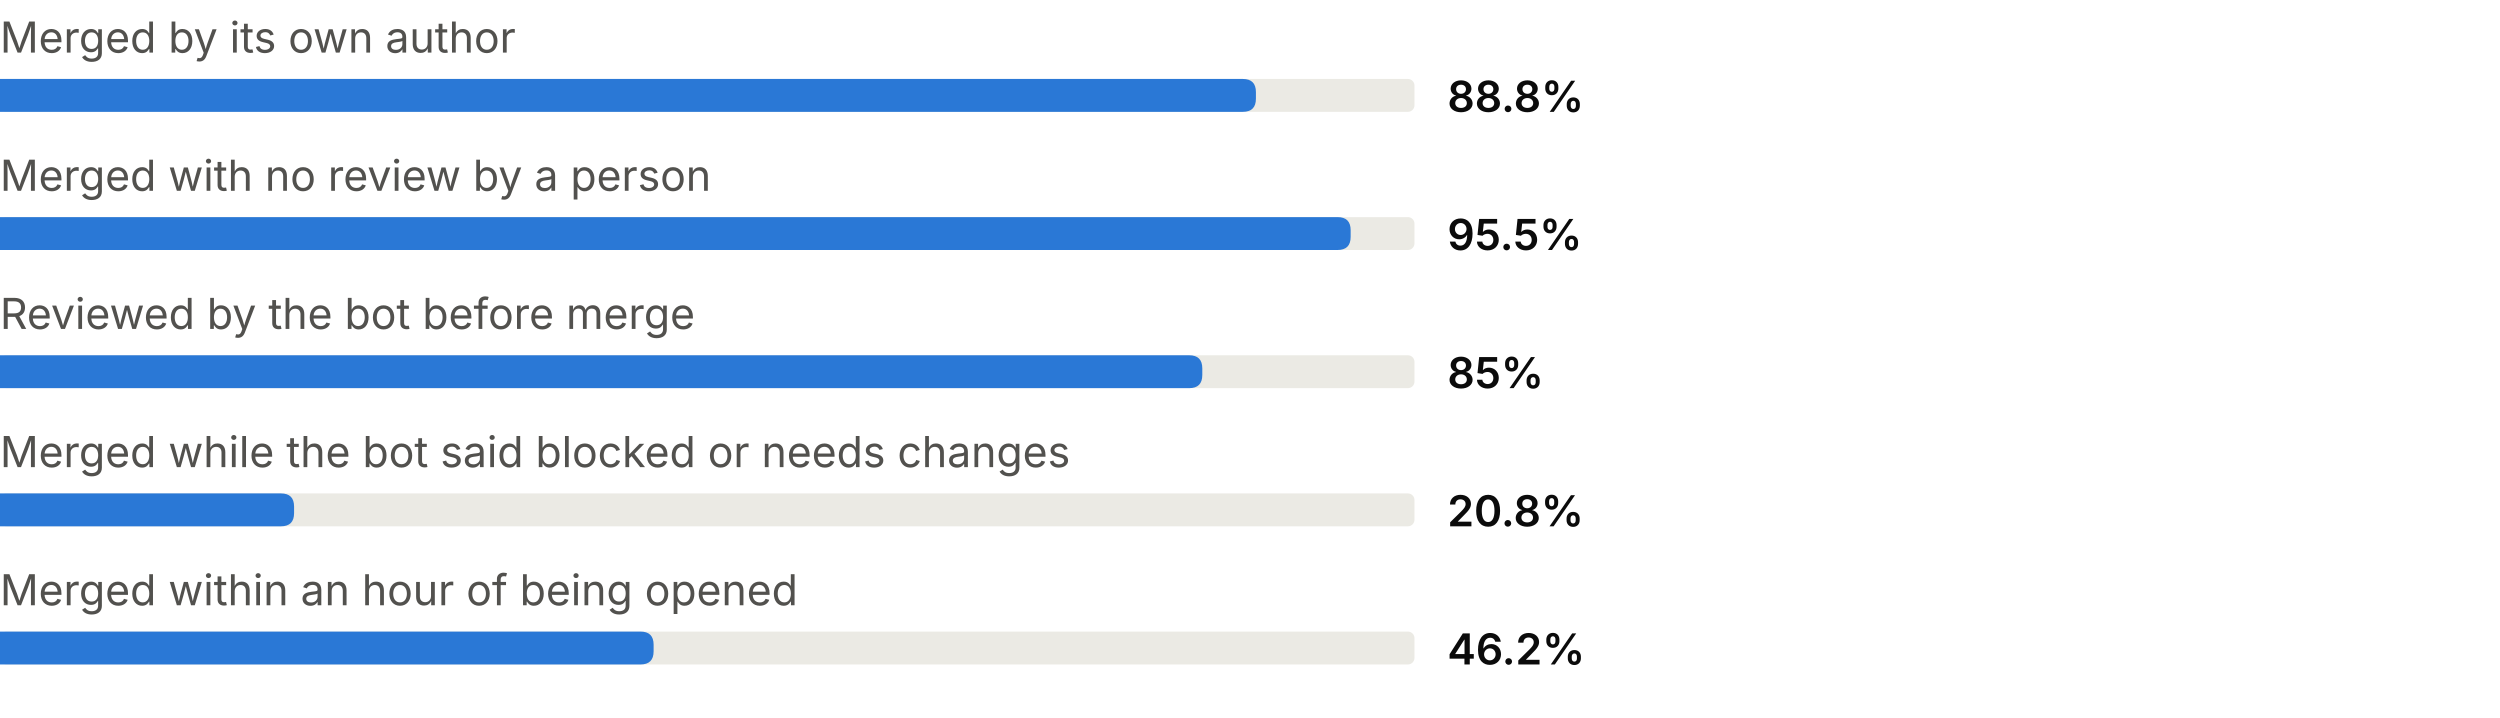
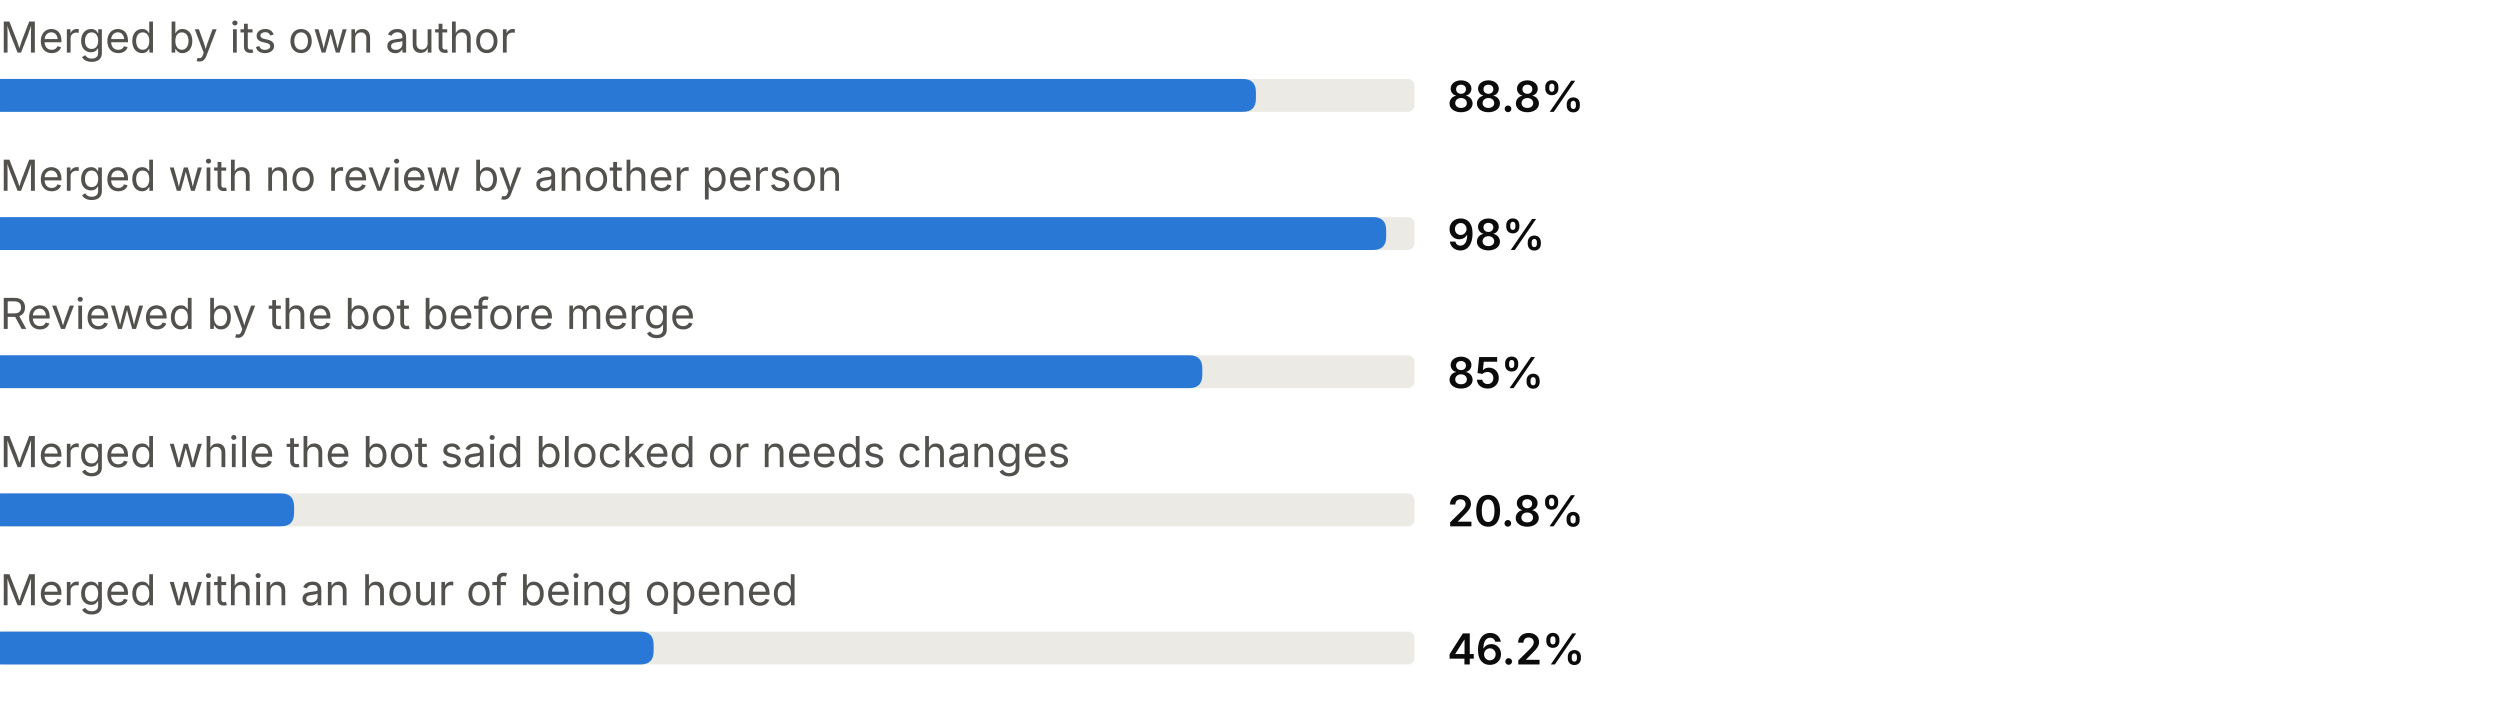
<svg xmlns="http://www.w3.org/2000/svg" width="760" height="218" viewBox="0 0 760 218" role="img" aria-label="Share of ordinary pull requests for which each statement is true">
  <text x="0.0" y="16" fill="#52514e" font-size="13" font-weight="400" text-anchor="start" font-family="system-ui, -apple-system, Segoe UI, sans-serif">Merged by its own author</text>
  <rect x="0" y="24" width="430" height="10" rx="2" fill="#ebeae4" />
  <path d="M0,24 H377.8 Q381.8,24 381.8,28 V30 Q381.8,34 377.8,34 H0 Z" fill="#2a78d6" />
  <text x="440.0" y="34" fill="#0b0b0b" font-size="13" font-weight="600" text-anchor="start" font-family="system-ui, -apple-system, Segoe UI, sans-serif">88.8%</text>
-   <text x="0.0" y="58" fill="#52514e" font-size="13" font-weight="400" text-anchor="start" font-family="system-ui, -apple-system, Segoe UI, sans-serif">Merged with no review by a person</text>
+   <text x="0.0" y="58" fill="#52514e" font-size="13" font-weight="400" text-anchor="start" font-family="system-ui, -apple-system, Segoe UI, sans-serif">Merged with no review by another person</text>
  <rect x="0" y="66" width="430" height="10" rx="2" fill="#ebeae4" />
-   <path d="M0,66 H406.6 Q410.6,66 410.6,70 V72 Q410.6,76 406.6,76 H0 Z" fill="#2a78d6" />
-   <text x="440.0" y="76" fill="#0b0b0b" font-size="13" font-weight="600" text-anchor="start" font-family="system-ui, -apple-system, Segoe UI, sans-serif">95.5%</text>
+   <path d="M0,66 H417.4 Q421.4,66 421.4,70 V72 Q421.4,76 417.4,76 H0 Z" fill="#2a78d6" />
+   <text x="440.0" y="76" fill="#0b0b0b" font-size="13" font-weight="600" text-anchor="start" font-family="system-ui, -apple-system, Segoe UI, sans-serif">98%</text>
  <text x="0.0" y="100" fill="#52514e" font-size="13" font-weight="400" text-anchor="start" font-family="system-ui, -apple-system, Segoe UI, sans-serif">Reviewed by the bot before merge</text>
  <rect x="0" y="108" width="430" height="10" rx="2" fill="#ebeae4" />
  <path d="M0,108 H361.5 Q365.5,108 365.5,112 V114 Q365.5,118 361.5,118 H0 Z" fill="#2a78d6" />
  <text x="440.0" y="118" fill="#0b0b0b" font-size="13" font-weight="600" text-anchor="start" font-family="system-ui, -apple-system, Segoe UI, sans-serif">85%</text>
  <text x="0.0" y="142" fill="#52514e" font-size="13" font-weight="400" text-anchor="start" font-family="system-ui, -apple-system, Segoe UI, sans-serif">Merged while the bot said blocked or needs changes</text>
  <rect x="0" y="150" width="430" height="10" rx="2" fill="#ebeae4" />
  <path d="M0,150 H85.4 Q89.4,150 89.4,154 V156 Q89.4,160 85.4,160 H0 Z" fill="#2a78d6" />
  <text x="440.0" y="160" fill="#0b0b0b" font-size="13" font-weight="600" text-anchor="start" font-family="system-ui, -apple-system, Segoe UI, sans-serif">20.8%</text>
  <text x="0.0" y="184" fill="#52514e" font-size="13" font-weight="400" text-anchor="start" font-family="system-ui, -apple-system, Segoe UI, sans-serif">Merged within an hour of being opened</text>
  <rect x="0" y="192" width="430" height="10" rx="2" fill="#ebeae4" />
  <path d="M0,192 H194.7 Q198.7,192 198.7,196 V198 Q198.7,202 194.7,202 H0 Z" fill="#2a78d6" />
  <text x="440.0" y="202" fill="#0b0b0b" font-size="13" font-weight="600" text-anchor="start" font-family="system-ui, -apple-system, Segoe UI, sans-serif">46.2%</text>
</svg>
